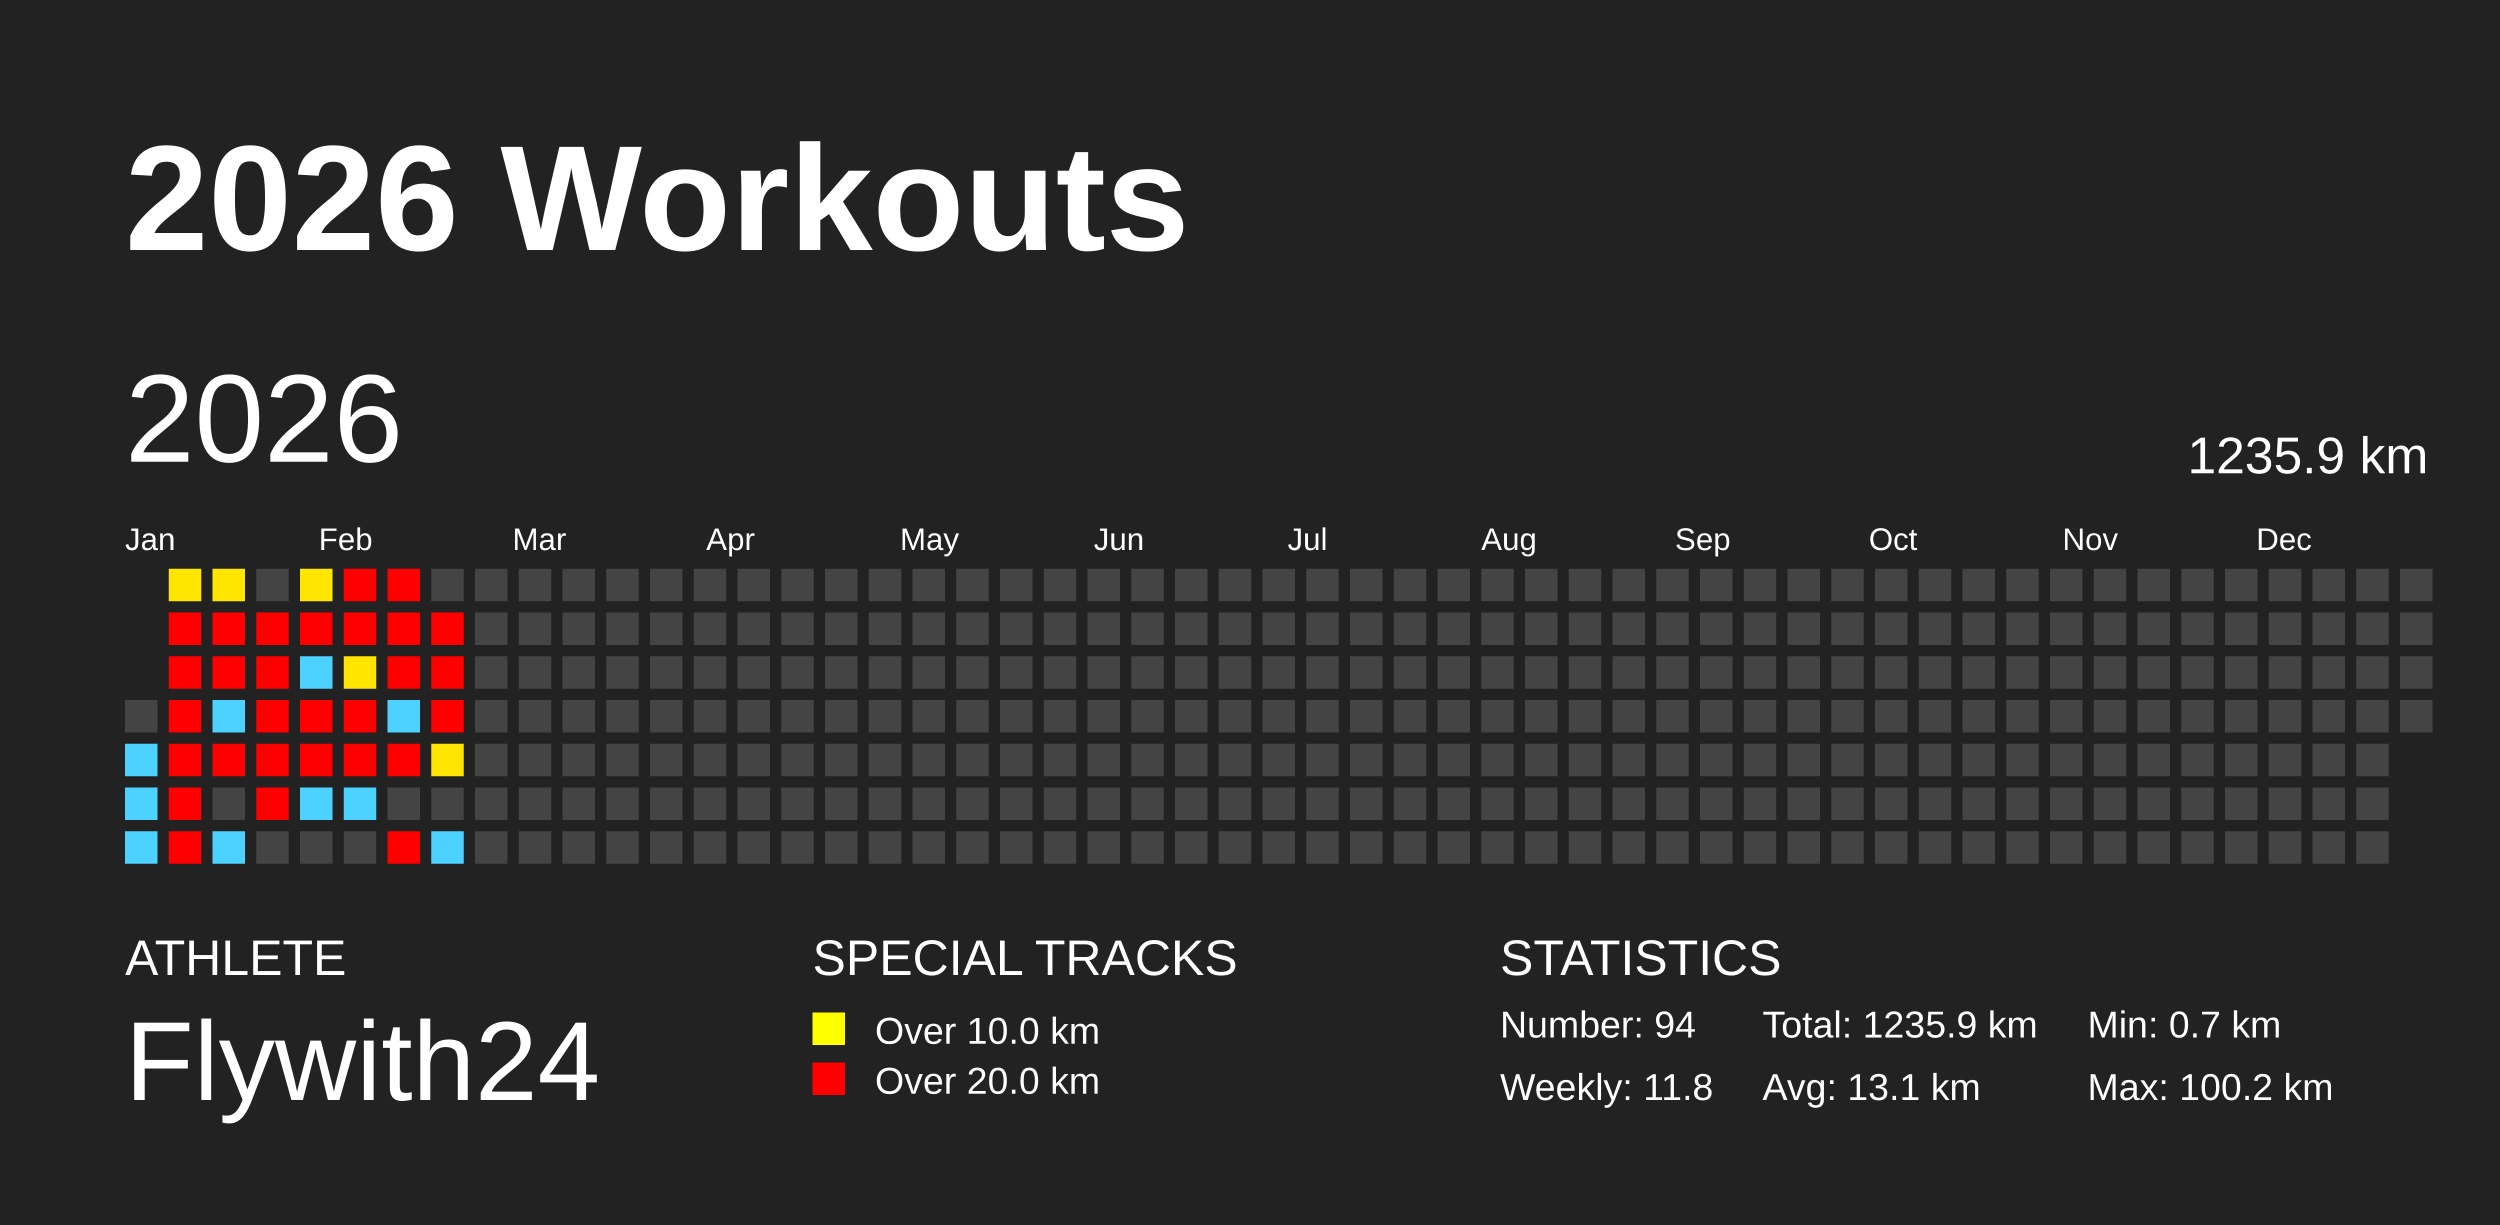
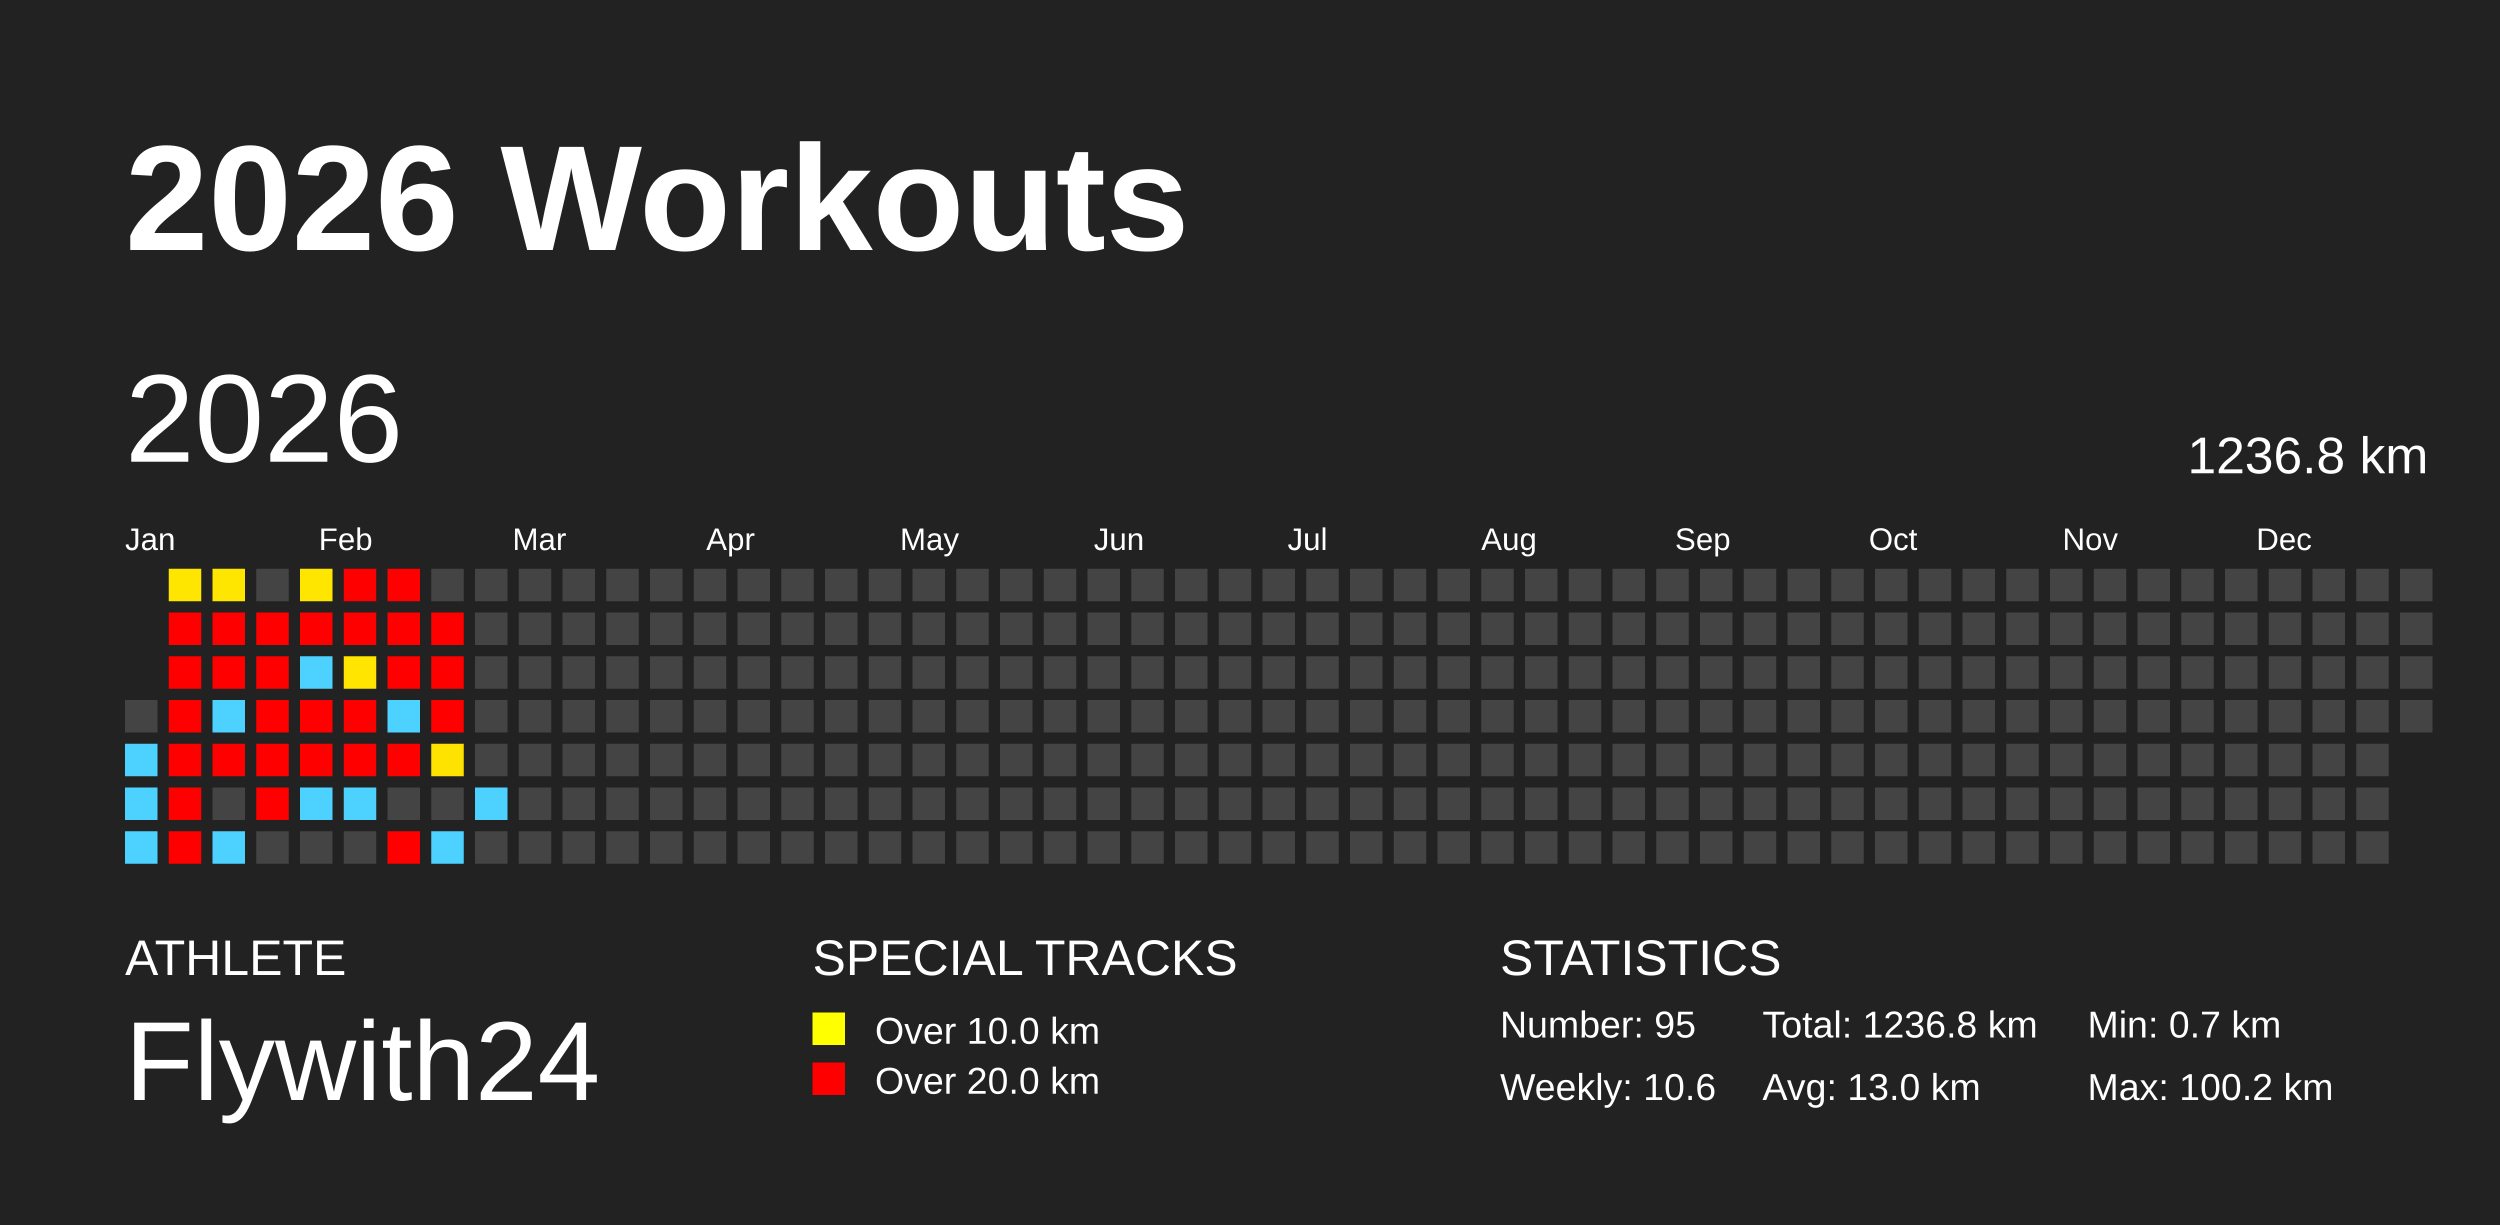
<svg xmlns="http://www.w3.org/2000/svg" baseProfile="full" height="98mm" version="1.1" viewBox="0,0,200,98" width="200mm">
  <defs />
  <rect fill="#222222" height="98" width="200" x="0" y="0" />
  <text fill="#FFFFFF" style="font-size:12px; font-family:Arial; font-weight:bold;" x="10" y="20">2026 Workouts</text>
  <text fill="#FFFFFF" style="font-size:4px; font-family:Arial" x="10" y="78">ATHLETE</text>
  <text fill="#FFFFFF" style="font-size:9px; font-family:Arial" x="10" y="88">Flywith24</text>
  <text fill="#FFFFFF" style="font-size:4px; font-family:Arial" x="65" y="78">SPECIAL TRACKS</text>
  <rect fill="yellow" height="2.6" width="2.6" x="65" y="81" />
  <text fill="#FFFFFF" style="font-size:3px; font-family:Arial" x="70" y="83.5">Over 10.0 km</text>
  <rect fill="red" height="2.6" width="2.6" x="65" y="85" />
  <text fill="#FFFFFF" style="font-size:3px; font-family:Arial" x="70" y="87.5">Over 20.0 km</text>
  <text fill="#FFFFFF" style="font-size:4px; font-family:Arial" x="120" y="78">STATISTICS</text>
-   <text fill="#FFFFFF" style="font-size:3px; font-family:Arial" x="120" y="83">Number: 94</text>
-   <text fill="#FFFFFF" style="font-size:3px; font-family:Arial" x="120" y="88">Weekly: 11.8</text>
-   <text fill="#FFFFFF" style="font-size:3px; font-family:Arial" x="141" y="83">Total: 1235.9 km</text>
-   <text fill="#FFFFFF" style="font-size:3px; font-family:Arial" x="141" y="88">Avg: 13.1 km</text>
+   <text fill="#FFFFFF" style="font-size:3px; font-family:Arial" x="120" y="83">Number: 95</text>
+   <text fill="#FFFFFF" style="font-size:3px; font-family:Arial" x="120" y="88">Weekly: 10.6</text>
+   <text fill="#FFFFFF" style="font-size:3px; font-family:Arial" x="141" y="83">Total: 1236.8 km</text>
+   <text fill="#FFFFFF" style="font-size:3px; font-family:Arial" x="141" y="88">Avg: 13.0 km</text>
  <text fill="#FFFFFF" style="font-size:3px; font-family:Arial" x="167" y="83">Min: 0.7 km</text>
  <text fill="#FFFFFF" style="font-size:3px; font-family:Arial" x="167" y="88">Max: 100.2 km</text>
  <text dominant-baseline="hanging" fill="#FFFFFF" style="font-size:10.0px; font-family:Arial;" x="10" y="30">2026</text>
-   <text dominant-baseline="hanging" fill="#FFFFFF" style="font-size:4.125px; font-family:Arial;" x="175" y="35">1235.9 km</text>
+   <text dominant-baseline="hanging" fill="#FFFFFF" style="font-size:4.125px; font-family:Arial;" x="175" y="35">1236.8 km</text>
  <text fill="#FFFFFF" style="font-size:2.5px; font-family:Arial" x="10.0" y="44">Jan</text>
  <text fill="#FFFFFF" style="font-size:2.5px; font-family:Arial" x="25.5" y="44">Feb</text>
  <text fill="#FFFFFF" style="font-size:2.5px; font-family:Arial" x="41.0" y="44">Mar</text>
  <text fill="#FFFFFF" style="font-size:2.5px; font-family:Arial" x="56.5" y="44">Apr</text>
  <text fill="#FFFFFF" style="font-size:2.5px; font-family:Arial" x="72.0" y="44">May</text>
  <text fill="#FFFFFF" style="font-size:2.5px; font-family:Arial" x="87.5" y="44">Jun</text>
  <text fill="#FFFFFF" style="font-size:2.5px; font-family:Arial" x="103.0" y="44">Jul</text>
  <text fill="#FFFFFF" style="font-size:2.5px; font-family:Arial" x="118.5" y="44">Aug</text>
  <text fill="#FFFFFF" style="font-size:2.5px; font-family:Arial" x="134.0" y="44">Sep</text>
  <text fill="#FFFFFF" style="font-size:2.5px; font-family:Arial" x="149.5" y="44">Oct</text>
  <text fill="#FFFFFF" style="font-size:2.5px; font-family:Arial" x="165.0" y="44">Nov</text>
  <text fill="#FFFFFF" style="font-size:2.5px; font-family:Arial" x="180.5" y="44">Dec</text>
  <rect fill="#444444" height="2.6" width="2.6" x="10.0" y="56.0" />
  <rect fill="#4dd2ff" height="2.6" width="2.6" x="10.0" y="59.5" />
  <rect fill="#4dd2ff" height="2.6" width="2.6" x="10.0" y="63.0" />
  <rect fill="#4dd2ff" height="2.6" width="2.6" x="10.0" y="66.5" />
  <rect fill="#ffe600" height="2.6" width="2.6" x="13.5" y="45.5" />
  <rect fill="red" height="2.6" width="2.6" x="13.5" y="49.0" />
  <rect fill="red" height="2.6" width="2.6" x="13.5" y="52.5" />
  <rect fill="red" height="2.6" width="2.6" x="13.5" y="56.0" />
  <rect fill="red" height="2.6" width="2.6" x="13.5" y="59.5" />
  <rect fill="red" height="2.6" width="2.6" x="13.5" y="63.0" />
  <rect fill="red" height="2.6" width="2.6" x="13.5" y="66.5" />
  <rect fill="#ffe600" height="2.6" width="2.6" x="17.0" y="45.5" />
  <rect fill="red" height="2.6" width="2.6" x="17.0" y="49.0" />
  <rect fill="red" height="2.6" width="2.6" x="17.0" y="52.5" />
  <rect fill="#4dd2ff" height="2.6" width="2.6" x="17.0" y="56.0" />
  <rect fill="red" height="2.6" width="2.6" x="17.0" y="59.5" />
  <rect fill="#444444" height="2.6" width="2.6" x="17.0" y="63.0" />
  <rect fill="#4dd2ff" height="2.6" width="2.6" x="17.0" y="66.5" />
  <rect fill="#444444" height="2.6" width="2.6" x="20.5" y="45.5" />
  <rect fill="red" height="2.6" width="2.6" x="20.5" y="49.0" />
  <rect fill="red" height="2.6" width="2.6" x="20.5" y="52.5" />
  <rect fill="red" height="2.6" width="2.6" x="20.5" y="56.0" />
  <rect fill="red" height="2.6" width="2.6" x="20.5" y="59.5" />
  <rect fill="red" height="2.6" width="2.6" x="20.5" y="63.0" />
  <rect fill="#444444" height="2.6" width="2.6" x="20.5" y="66.5" />
  <rect fill="#ffe600" height="2.6" width="2.6" x="24.0" y="45.5" />
  <rect fill="red" height="2.6" width="2.6" x="24.0" y="49.0" />
  <rect fill="#4dd2ff" height="2.6" width="2.6" x="24.0" y="52.5" />
  <rect fill="red" height="2.6" width="2.6" x="24.0" y="56.0" />
  <rect fill="red" height="2.6" width="2.6" x="24.0" y="59.5" />
  <rect fill="#4dd2ff" height="2.6" width="2.6" x="24.0" y="63.0" />
  <rect fill="#444444" height="2.6" width="2.6" x="24.0" y="66.5" />
  <rect fill="red" height="2.6" width="2.6" x="27.5" y="45.5" />
  <rect fill="red" height="2.6" width="2.6" x="27.5" y="49.0" />
  <rect fill="#ffe500" height="2.6" width="2.6" x="27.5" y="52.5" />
  <rect fill="red" height="2.6" width="2.6" x="27.5" y="56.0" />
  <rect fill="red" height="2.6" width="2.6" x="27.5" y="59.5" />
  <rect fill="#4dd2ff" height="2.6" width="2.6" x="27.5" y="63.0" />
  <rect fill="#444444" height="2.6" width="2.6" x="27.5" y="66.5" />
  <rect fill="red" height="2.6" width="2.6" x="31.0" y="45.5" />
  <rect fill="red" height="2.6" width="2.6" x="31.0" y="49.0" />
  <rect fill="red" height="2.6" width="2.6" x="31.0" y="52.5" />
  <rect fill="#4dd2ff" height="2.6" width="2.6" x="31.0" y="56.0" />
  <rect fill="red" height="2.6" width="2.6" x="31.0" y="59.5" />
  <rect fill="#444444" height="2.6" width="2.6" x="31.0" y="63.0" />
  <rect fill="red" height="2.6" width="2.6" x="31.0" y="66.5" />
  <rect fill="#444444" height="2.6" width="2.6" x="34.5" y="45.5" />
  <rect fill="red" height="2.6" width="2.6" x="34.5" y="49.0" />
  <rect fill="red" height="2.6" width="2.6" x="34.5" y="52.5" />
  <rect fill="red" height="2.6" width="2.6" x="34.5" y="56.0" />
-   <rect fill="#ffe400" height="2.6" width="2.6" x="34.5" y="59.5" />
+   <rect fill="#ffe300" height="2.6" width="2.6" x="34.5" y="59.5" />
  <rect fill="#444444" height="2.6" width="2.6" x="34.5" y="63.0" />
  <rect fill="#4dd2ff" height="2.6" width="2.6" x="34.5" y="66.5" />
  <rect fill="#444444" height="2.6" width="2.6" x="38.0" y="45.5" />
  <rect fill="#444444" height="2.6" width="2.6" x="38.0" y="49.0" />
  <rect fill="#444444" height="2.6" width="2.6" x="38.0" y="52.5" />
  <rect fill="#444444" height="2.6" width="2.6" x="38.0" y="56.0" />
  <rect fill="#444444" height="2.6" width="2.6" x="38.0" y="59.5" />
-   <rect fill="#444444" height="2.6" width="2.6" x="38.0" y="63.0" />
+   <rect fill="#4dd2ff" height="2.6" width="2.6" x="38.0" y="63.0" />
  <rect fill="#444444" height="2.6" width="2.6" x="38.0" y="66.5" />
  <rect fill="#444444" height="2.6" width="2.6" x="41.5" y="45.5" />
  <rect fill="#444444" height="2.6" width="2.6" x="41.5" y="49.0" />
  <rect fill="#444444" height="2.6" width="2.6" x="41.5" y="52.5" />
  <rect fill="#444444" height="2.6" width="2.6" x="41.5" y="56.0" />
  <rect fill="#444444" height="2.6" width="2.6" x="41.5" y="59.5" />
  <rect fill="#444444" height="2.6" width="2.6" x="41.5" y="63.0" />
  <rect fill="#444444" height="2.6" width="2.6" x="41.5" y="66.5" />
  <rect fill="#444444" height="2.6" width="2.6" x="45.0" y="45.5" />
  <rect fill="#444444" height="2.6" width="2.6" x="45.0" y="49.0" />
  <rect fill="#444444" height="2.6" width="2.6" x="45.0" y="52.5" />
  <rect fill="#444444" height="2.6" width="2.6" x="45.0" y="56.0" />
  <rect fill="#444444" height="2.6" width="2.6" x="45.0" y="59.5" />
  <rect fill="#444444" height="2.6" width="2.6" x="45.0" y="63.0" />
  <rect fill="#444444" height="2.6" width="2.6" x="45.0" y="66.5" />
  <rect fill="#444444" height="2.6" width="2.6" x="48.5" y="45.5" />
  <rect fill="#444444" height="2.6" width="2.6" x="48.5" y="49.0" />
  <rect fill="#444444" height="2.6" width="2.6" x="48.5" y="52.5" />
  <rect fill="#444444" height="2.6" width="2.6" x="48.5" y="56.0" />
  <rect fill="#444444" height="2.6" width="2.6" x="48.5" y="59.5" />
  <rect fill="#444444" height="2.6" width="2.6" x="48.5" y="63.0" />
  <rect fill="#444444" height="2.6" width="2.6" x="48.5" y="66.5" />
  <rect fill="#444444" height="2.6" width="2.6" x="52.0" y="45.5" />
  <rect fill="#444444" height="2.6" width="2.6" x="52.0" y="49.0" />
  <rect fill="#444444" height="2.6" width="2.6" x="52.0" y="52.5" />
  <rect fill="#444444" height="2.6" width="2.6" x="52.0" y="56.0" />
  <rect fill="#444444" height="2.6" width="2.6" x="52.0" y="59.5" />
  <rect fill="#444444" height="2.6" width="2.6" x="52.0" y="63.0" />
  <rect fill="#444444" height="2.6" width="2.6" x="52.0" y="66.5" />
  <rect fill="#444444" height="2.6" width="2.6" x="55.5" y="45.5" />
  <rect fill="#444444" height="2.6" width="2.6" x="55.5" y="49.0" />
  <rect fill="#444444" height="2.6" width="2.6" x="55.5" y="52.5" />
  <rect fill="#444444" height="2.6" width="2.6" x="55.5" y="56.0" />
  <rect fill="#444444" height="2.6" width="2.6" x="55.5" y="59.5" />
  <rect fill="#444444" height="2.6" width="2.6" x="55.5" y="63.0" />
  <rect fill="#444444" height="2.6" width="2.6" x="55.5" y="66.5" />
  <rect fill="#444444" height="2.6" width="2.6" x="59.0" y="45.5" />
  <rect fill="#444444" height="2.6" width="2.6" x="59.0" y="49.0" />
  <rect fill="#444444" height="2.6" width="2.6" x="59.0" y="52.5" />
  <rect fill="#444444" height="2.6" width="2.6" x="59.0" y="56.0" />
  <rect fill="#444444" height="2.6" width="2.6" x="59.0" y="59.5" />
  <rect fill="#444444" height="2.6" width="2.6" x="59.0" y="63.0" />
  <rect fill="#444444" height="2.6" width="2.6" x="59.0" y="66.5" />
  <rect fill="#444444" height="2.6" width="2.6" x="62.5" y="45.5" />
  <rect fill="#444444" height="2.6" width="2.6" x="62.5" y="49.0" />
  <rect fill="#444444" height="2.6" width="2.6" x="62.5" y="52.5" />
  <rect fill="#444444" height="2.6" width="2.6" x="62.5" y="56.0" />
  <rect fill="#444444" height="2.6" width="2.6" x="62.5" y="59.5" />
  <rect fill="#444444" height="2.6" width="2.6" x="62.5" y="63.0" />
  <rect fill="#444444" height="2.6" width="2.6" x="62.5" y="66.5" />
  <rect fill="#444444" height="2.6" width="2.6" x="66.0" y="45.5" />
  <rect fill="#444444" height="2.6" width="2.6" x="66.0" y="49.0" />
  <rect fill="#444444" height="2.6" width="2.6" x="66.0" y="52.5" />
  <rect fill="#444444" height="2.6" width="2.6" x="66.0" y="56.0" />
  <rect fill="#444444" height="2.6" width="2.6" x="66.0" y="59.5" />
  <rect fill="#444444" height="2.6" width="2.6" x="66.0" y="63.0" />
  <rect fill="#444444" height="2.6" width="2.6" x="66.0" y="66.5" />
  <rect fill="#444444" height="2.6" width="2.6" x="69.5" y="45.5" />
  <rect fill="#444444" height="2.6" width="2.6" x="69.5" y="49.0" />
  <rect fill="#444444" height="2.6" width="2.6" x="69.5" y="52.5" />
  <rect fill="#444444" height="2.6" width="2.6" x="69.5" y="56.0" />
  <rect fill="#444444" height="2.6" width="2.6" x="69.5" y="59.5" />
  <rect fill="#444444" height="2.6" width="2.6" x="69.5" y="63.0" />
  <rect fill="#444444" height="2.6" width="2.6" x="69.5" y="66.5" />
  <rect fill="#444444" height="2.6" width="2.6" x="73.0" y="45.5" />
  <rect fill="#444444" height="2.6" width="2.6" x="73.0" y="49.0" />
  <rect fill="#444444" height="2.6" width="2.6" x="73.0" y="52.5" />
  <rect fill="#444444" height="2.6" width="2.6" x="73.0" y="56.0" />
  <rect fill="#444444" height="2.6" width="2.6" x="73.0" y="59.5" />
  <rect fill="#444444" height="2.6" width="2.6" x="73.0" y="63.0" />
  <rect fill="#444444" height="2.6" width="2.6" x="73.0" y="66.5" />
  <rect fill="#444444" height="2.6" width="2.6" x="76.5" y="45.5" />
  <rect fill="#444444" height="2.6" width="2.6" x="76.5" y="49.0" />
  <rect fill="#444444" height="2.6" width="2.6" x="76.5" y="52.5" />
  <rect fill="#444444" height="2.6" width="2.6" x="76.5" y="56.0" />
  <rect fill="#444444" height="2.6" width="2.6" x="76.5" y="59.5" />
  <rect fill="#444444" height="2.6" width="2.6" x="76.5" y="63.0" />
  <rect fill="#444444" height="2.6" width="2.6" x="76.5" y="66.5" />
  <rect fill="#444444" height="2.6" width="2.6" x="80.0" y="45.5" />
  <rect fill="#444444" height="2.6" width="2.6" x="80.0" y="49.0" />
  <rect fill="#444444" height="2.6" width="2.6" x="80.0" y="52.5" />
  <rect fill="#444444" height="2.6" width="2.6" x="80.0" y="56.0" />
  <rect fill="#444444" height="2.6" width="2.6" x="80.0" y="59.5" />
  <rect fill="#444444" height="2.6" width="2.6" x="80.0" y="63.0" />
  <rect fill="#444444" height="2.6" width="2.6" x="80.0" y="66.5" />
  <rect fill="#444444" height="2.6" width="2.6" x="83.5" y="45.5" />
  <rect fill="#444444" height="2.6" width="2.6" x="83.5" y="49.0" />
  <rect fill="#444444" height="2.6" width="2.6" x="83.5" y="52.5" />
  <rect fill="#444444" height="2.6" width="2.6" x="83.5" y="56.0" />
  <rect fill="#444444" height="2.6" width="2.6" x="83.5" y="59.5" />
  <rect fill="#444444" height="2.6" width="2.6" x="83.5" y="63.0" />
  <rect fill="#444444" height="2.6" width="2.6" x="83.5" y="66.5" />
  <rect fill="#444444" height="2.6" width="2.6" x="87.0" y="45.5" />
  <rect fill="#444444" height="2.6" width="2.6" x="87.0" y="49.0" />
  <rect fill="#444444" height="2.6" width="2.6" x="87.0" y="52.5" />
  <rect fill="#444444" height="2.6" width="2.6" x="87.0" y="56.0" />
  <rect fill="#444444" height="2.6" width="2.6" x="87.0" y="59.5" />
  <rect fill="#444444" height="2.6" width="2.6" x="87.0" y="63.0" />
  <rect fill="#444444" height="2.6" width="2.6" x="87.0" y="66.5" />
  <rect fill="#444444" height="2.6" width="2.6" x="90.5" y="45.5" />
  <rect fill="#444444" height="2.6" width="2.6" x="90.5" y="49.0" />
  <rect fill="#444444" height="2.6" width="2.6" x="90.5" y="52.5" />
  <rect fill="#444444" height="2.6" width="2.6" x="90.5" y="56.0" />
  <rect fill="#444444" height="2.6" width="2.6" x="90.5" y="59.5" />
  <rect fill="#444444" height="2.6" width="2.6" x="90.5" y="63.0" />
  <rect fill="#444444" height="2.6" width="2.6" x="90.5" y="66.5" />
  <rect fill="#444444" height="2.6" width="2.6" x="94.0" y="45.5" />
  <rect fill="#444444" height="2.6" width="2.6" x="94.0" y="49.0" />
  <rect fill="#444444" height="2.6" width="2.6" x="94.0" y="52.5" />
  <rect fill="#444444" height="2.6" width="2.6" x="94.0" y="56.0" />
  <rect fill="#444444" height="2.6" width="2.6" x="94.0" y="59.5" />
  <rect fill="#444444" height="2.6" width="2.6" x="94.0" y="63.0" />
  <rect fill="#444444" height="2.6" width="2.6" x="94.0" y="66.5" />
  <rect fill="#444444" height="2.6" width="2.6" x="97.5" y="45.5" />
  <rect fill="#444444" height="2.6" width="2.6" x="97.5" y="49.0" />
  <rect fill="#444444" height="2.6" width="2.6" x="97.5" y="52.5" />
  <rect fill="#444444" height="2.6" width="2.6" x="97.5" y="56.0" />
  <rect fill="#444444" height="2.6" width="2.6" x="97.5" y="59.5" />
  <rect fill="#444444" height="2.6" width="2.6" x="97.5" y="63.0" />
  <rect fill="#444444" height="2.6" width="2.6" x="97.5" y="66.5" />
  <rect fill="#444444" height="2.6" width="2.6" x="101.0" y="45.5" />
  <rect fill="#444444" height="2.6" width="2.6" x="101.0" y="49.0" />
  <rect fill="#444444" height="2.6" width="2.6" x="101.0" y="52.5" />
  <rect fill="#444444" height="2.6" width="2.6" x="101.0" y="56.0" />
  <rect fill="#444444" height="2.6" width="2.6" x="101.0" y="59.5" />
  <rect fill="#444444" height="2.6" width="2.6" x="101.0" y="63.0" />
  <rect fill="#444444" height="2.6" width="2.6" x="101.0" y="66.5" />
  <rect fill="#444444" height="2.6" width="2.6" x="104.5" y="45.5" />
  <rect fill="#444444" height="2.6" width="2.6" x="104.5" y="49.0" />
  <rect fill="#444444" height="2.6" width="2.6" x="104.5" y="52.5" />
  <rect fill="#444444" height="2.6" width="2.6" x="104.5" y="56.0" />
  <rect fill="#444444" height="2.6" width="2.6" x="104.5" y="59.5" />
  <rect fill="#444444" height="2.6" width="2.6" x="104.5" y="63.0" />
  <rect fill="#444444" height="2.6" width="2.6" x="104.5" y="66.5" />
  <rect fill="#444444" height="2.6" width="2.6" x="108.0" y="45.5" />
  <rect fill="#444444" height="2.6" width="2.6" x="108.0" y="49.0" />
  <rect fill="#444444" height="2.6" width="2.6" x="108.0" y="52.5" />
  <rect fill="#444444" height="2.6" width="2.6" x="108.0" y="56.0" />
  <rect fill="#444444" height="2.6" width="2.6" x="108.0" y="59.5" />
  <rect fill="#444444" height="2.6" width="2.6" x="108.0" y="63.0" />
  <rect fill="#444444" height="2.6" width="2.6" x="108.0" y="66.5" />
  <rect fill="#444444" height="2.6" width="2.6" x="111.5" y="45.5" />
  <rect fill="#444444" height="2.6" width="2.6" x="111.5" y="49.0" />
  <rect fill="#444444" height="2.6" width="2.6" x="111.5" y="52.5" />
  <rect fill="#444444" height="2.6" width="2.6" x="111.5" y="56.0" />
  <rect fill="#444444" height="2.6" width="2.6" x="111.5" y="59.5" />
  <rect fill="#444444" height="2.6" width="2.6" x="111.5" y="63.0" />
  <rect fill="#444444" height="2.6" width="2.6" x="111.5" y="66.5" />
  <rect fill="#444444" height="2.6" width="2.6" x="115.0" y="45.5" />
  <rect fill="#444444" height="2.6" width="2.6" x="115.0" y="49.0" />
  <rect fill="#444444" height="2.6" width="2.6" x="115.0" y="52.5" />
  <rect fill="#444444" height="2.6" width="2.6" x="115.0" y="56.0" />
  <rect fill="#444444" height="2.6" width="2.6" x="115.0" y="59.5" />
  <rect fill="#444444" height="2.6" width="2.6" x="115.0" y="63.0" />
  <rect fill="#444444" height="2.6" width="2.6" x="115.0" y="66.5" />
  <rect fill="#444444" height="2.6" width="2.6" x="118.5" y="45.5" />
  <rect fill="#444444" height="2.6" width="2.6" x="118.5" y="49.0" />
  <rect fill="#444444" height="2.6" width="2.6" x="118.5" y="52.5" />
  <rect fill="#444444" height="2.6" width="2.6" x="118.5" y="56.0" />
  <rect fill="#444444" height="2.6" width="2.6" x="118.5" y="59.5" />
  <rect fill="#444444" height="2.6" width="2.6" x="118.5" y="63.0" />
  <rect fill="#444444" height="2.6" width="2.6" x="118.5" y="66.5" />
  <rect fill="#444444" height="2.6" width="2.6" x="122.0" y="45.5" />
  <rect fill="#444444" height="2.6" width="2.6" x="122.0" y="49.0" />
  <rect fill="#444444" height="2.6" width="2.6" x="122.0" y="52.5" />
  <rect fill="#444444" height="2.6" width="2.6" x="122.0" y="56.0" />
  <rect fill="#444444" height="2.6" width="2.6" x="122.0" y="59.5" />
  <rect fill="#444444" height="2.6" width="2.6" x="122.0" y="63.0" />
  <rect fill="#444444" height="2.6" width="2.6" x="122.0" y="66.5" />
  <rect fill="#444444" height="2.6" width="2.6" x="125.5" y="45.5" />
  <rect fill="#444444" height="2.6" width="2.6" x="125.5" y="49.0" />
  <rect fill="#444444" height="2.6" width="2.6" x="125.5" y="52.5" />
  <rect fill="#444444" height="2.6" width="2.6" x="125.5" y="56.0" />
  <rect fill="#444444" height="2.6" width="2.6" x="125.5" y="59.5" />
  <rect fill="#444444" height="2.6" width="2.6" x="125.5" y="63.0" />
  <rect fill="#444444" height="2.6" width="2.6" x="125.5" y="66.5" />
  <rect fill="#444444" height="2.6" width="2.6" x="129.0" y="45.5" />
  <rect fill="#444444" height="2.6" width="2.6" x="129.0" y="49.0" />
  <rect fill="#444444" height="2.6" width="2.6" x="129.0" y="52.5" />
  <rect fill="#444444" height="2.6" width="2.6" x="129.0" y="56.0" />
  <rect fill="#444444" height="2.6" width="2.6" x="129.0" y="59.5" />
  <rect fill="#444444" height="2.6" width="2.6" x="129.0" y="63.0" />
  <rect fill="#444444" height="2.6" width="2.6" x="129.0" y="66.5" />
  <rect fill="#444444" height="2.6" width="2.6" x="132.5" y="45.5" />
  <rect fill="#444444" height="2.6" width="2.6" x="132.5" y="49.0" />
  <rect fill="#444444" height="2.6" width="2.6" x="132.5" y="52.5" />
  <rect fill="#444444" height="2.6" width="2.6" x="132.5" y="56.0" />
  <rect fill="#444444" height="2.6" width="2.6" x="132.5" y="59.5" />
  <rect fill="#444444" height="2.6" width="2.6" x="132.5" y="63.0" />
  <rect fill="#444444" height="2.6" width="2.6" x="132.5" y="66.5" />
  <rect fill="#444444" height="2.6" width="2.6" x="136.0" y="45.5" />
  <rect fill="#444444" height="2.6" width="2.6" x="136.0" y="49.0" />
  <rect fill="#444444" height="2.6" width="2.6" x="136.0" y="52.5" />
  <rect fill="#444444" height="2.6" width="2.6" x="136.0" y="56.0" />
  <rect fill="#444444" height="2.6" width="2.6" x="136.0" y="59.5" />
  <rect fill="#444444" height="2.6" width="2.6" x="136.0" y="63.0" />
  <rect fill="#444444" height="2.6" width="2.6" x="136.0" y="66.5" />
  <rect fill="#444444" height="2.6" width="2.6" x="139.5" y="45.5" />
  <rect fill="#444444" height="2.6" width="2.6" x="139.5" y="49.0" />
  <rect fill="#444444" height="2.6" width="2.6" x="139.5" y="52.5" />
  <rect fill="#444444" height="2.6" width="2.6" x="139.5" y="56.0" />
  <rect fill="#444444" height="2.6" width="2.6" x="139.5" y="59.5" />
  <rect fill="#444444" height="2.6" width="2.6" x="139.5" y="63.0" />
  <rect fill="#444444" height="2.6" width="2.6" x="139.5" y="66.5" />
  <rect fill="#444444" height="2.6" width="2.6" x="143.0" y="45.5" />
  <rect fill="#444444" height="2.6" width="2.6" x="143.0" y="49.0" />
  <rect fill="#444444" height="2.6" width="2.6" x="143.0" y="52.5" />
  <rect fill="#444444" height="2.6" width="2.6" x="143.0" y="56.0" />
  <rect fill="#444444" height="2.6" width="2.6" x="143.0" y="59.5" />
  <rect fill="#444444" height="2.6" width="2.6" x="143.0" y="63.0" />
  <rect fill="#444444" height="2.6" width="2.6" x="143.0" y="66.5" />
  <rect fill="#444444" height="2.6" width="2.6" x="146.5" y="45.5" />
  <rect fill="#444444" height="2.6" width="2.6" x="146.5" y="49.0" />
  <rect fill="#444444" height="2.6" width="2.6" x="146.5" y="52.5" />
  <rect fill="#444444" height="2.6" width="2.6" x="146.5" y="56.0" />
  <rect fill="#444444" height="2.6" width="2.6" x="146.5" y="59.5" />
  <rect fill="#444444" height="2.6" width="2.6" x="146.5" y="63.0" />
  <rect fill="#444444" height="2.6" width="2.6" x="146.5" y="66.5" />
  <rect fill="#444444" height="2.6" width="2.6" x="150.0" y="45.5" />
  <rect fill="#444444" height="2.6" width="2.6" x="150.0" y="49.0" />
  <rect fill="#444444" height="2.6" width="2.6" x="150.0" y="52.5" />
  <rect fill="#444444" height="2.6" width="2.6" x="150.0" y="56.0" />
  <rect fill="#444444" height="2.6" width="2.6" x="150.0" y="59.5" />
  <rect fill="#444444" height="2.6" width="2.6" x="150.0" y="63.0" />
  <rect fill="#444444" height="2.6" width="2.6" x="150.0" y="66.5" />
  <rect fill="#444444" height="2.6" width="2.6" x="153.5" y="45.5" />
  <rect fill="#444444" height="2.6" width="2.6" x="153.5" y="49.0" />
  <rect fill="#444444" height="2.6" width="2.6" x="153.5" y="52.5" />
  <rect fill="#444444" height="2.6" width="2.6" x="153.5" y="56.0" />
  <rect fill="#444444" height="2.6" width="2.6" x="153.5" y="59.5" />
  <rect fill="#444444" height="2.6" width="2.6" x="153.5" y="63.0" />
  <rect fill="#444444" height="2.6" width="2.6" x="153.5" y="66.5" />
  <rect fill="#444444" height="2.6" width="2.6" x="157.0" y="45.5" />
  <rect fill="#444444" height="2.6" width="2.6" x="157.0" y="49.0" />
  <rect fill="#444444" height="2.6" width="2.6" x="157.0" y="52.5" />
  <rect fill="#444444" height="2.6" width="2.6" x="157.0" y="56.0" />
  <rect fill="#444444" height="2.6" width="2.6" x="157.0" y="59.5" />
  <rect fill="#444444" height="2.6" width="2.6" x="157.0" y="63.0" />
  <rect fill="#444444" height="2.6" width="2.6" x="157.0" y="66.5" />
  <rect fill="#444444" height="2.6" width="2.6" x="160.5" y="45.5" />
  <rect fill="#444444" height="2.6" width="2.6" x="160.5" y="49.0" />
  <rect fill="#444444" height="2.6" width="2.6" x="160.5" y="52.5" />
  <rect fill="#444444" height="2.6" width="2.6" x="160.5" y="56.0" />
  <rect fill="#444444" height="2.6" width="2.6" x="160.5" y="59.5" />
  <rect fill="#444444" height="2.6" width="2.6" x="160.5" y="63.0" />
  <rect fill="#444444" height="2.6" width="2.6" x="160.5" y="66.5" />
  <rect fill="#444444" height="2.6" width="2.6" x="164.0" y="45.5" />
  <rect fill="#444444" height="2.6" width="2.6" x="164.0" y="49.0" />
  <rect fill="#444444" height="2.6" width="2.6" x="164.0" y="52.5" />
  <rect fill="#444444" height="2.6" width="2.6" x="164.0" y="56.0" />
  <rect fill="#444444" height="2.6" width="2.6" x="164.0" y="59.5" />
  <rect fill="#444444" height="2.6" width="2.6" x="164.0" y="63.0" />
  <rect fill="#444444" height="2.6" width="2.6" x="164.0" y="66.5" />
  <rect fill="#444444" height="2.6" width="2.6" x="167.5" y="45.5" />
  <rect fill="#444444" height="2.6" width="2.6" x="167.5" y="49.0" />
  <rect fill="#444444" height="2.6" width="2.6" x="167.5" y="52.5" />
  <rect fill="#444444" height="2.6" width="2.6" x="167.5" y="56.0" />
  <rect fill="#444444" height="2.6" width="2.6" x="167.5" y="59.5" />
  <rect fill="#444444" height="2.6" width="2.6" x="167.5" y="63.0" />
  <rect fill="#444444" height="2.6" width="2.6" x="167.5" y="66.5" />
  <rect fill="#444444" height="2.6" width="2.6" x="171.0" y="45.5" />
  <rect fill="#444444" height="2.6" width="2.6" x="171.0" y="49.0" />
  <rect fill="#444444" height="2.6" width="2.6" x="171.0" y="52.5" />
  <rect fill="#444444" height="2.6" width="2.6" x="171.0" y="56.0" />
  <rect fill="#444444" height="2.6" width="2.6" x="171.0" y="59.5" />
  <rect fill="#444444" height="2.6" width="2.6" x="171.0" y="63.0" />
  <rect fill="#444444" height="2.6" width="2.6" x="171.0" y="66.5" />
  <rect fill="#444444" height="2.6" width="2.6" x="174.5" y="45.5" />
  <rect fill="#444444" height="2.6" width="2.6" x="174.5" y="49.0" />
  <rect fill="#444444" height="2.6" width="2.6" x="174.5" y="52.5" />
  <rect fill="#444444" height="2.6" width="2.6" x="174.5" y="56.0" />
  <rect fill="#444444" height="2.6" width="2.6" x="174.5" y="59.5" />
  <rect fill="#444444" height="2.6" width="2.6" x="174.5" y="63.0" />
  <rect fill="#444444" height="2.6" width="2.6" x="174.5" y="66.5" />
  <rect fill="#444444" height="2.6" width="2.6" x="178.0" y="45.5" />
  <rect fill="#444444" height="2.6" width="2.6" x="178.0" y="49.0" />
  <rect fill="#444444" height="2.6" width="2.6" x="178.0" y="52.5" />
  <rect fill="#444444" height="2.6" width="2.6" x="178.0" y="56.0" />
  <rect fill="#444444" height="2.6" width="2.6" x="178.0" y="59.5" />
  <rect fill="#444444" height="2.6" width="2.6" x="178.0" y="63.0" />
  <rect fill="#444444" height="2.6" width="2.6" x="178.0" y="66.5" />
  <rect fill="#444444" height="2.6" width="2.6" x="181.5" y="45.5" />
  <rect fill="#444444" height="2.6" width="2.6" x="181.5" y="49.0" />
  <rect fill="#444444" height="2.6" width="2.6" x="181.5" y="52.5" />
  <rect fill="#444444" height="2.6" width="2.6" x="181.5" y="56.0" />
  <rect fill="#444444" height="2.6" width="2.6" x="181.5" y="59.5" />
  <rect fill="#444444" height="2.6" width="2.6" x="181.5" y="63.0" />
  <rect fill="#444444" height="2.6" width="2.6" x="181.5" y="66.5" />
  <rect fill="#444444" height="2.6" width="2.6" x="185.0" y="45.5" />
  <rect fill="#444444" height="2.6" width="2.6" x="185.0" y="49.0" />
  <rect fill="#444444" height="2.6" width="2.6" x="185.0" y="52.5" />
  <rect fill="#444444" height="2.6" width="2.6" x="185.0" y="56.0" />
  <rect fill="#444444" height="2.6" width="2.6" x="185.0" y="59.5" />
  <rect fill="#444444" height="2.6" width="2.6" x="185.0" y="63.0" />
  <rect fill="#444444" height="2.6" width="2.6" x="185.0" y="66.5" />
  <rect fill="#444444" height="2.6" width="2.6" x="188.5" y="45.5" />
  <rect fill="#444444" height="2.6" width="2.6" x="188.5" y="49.0" />
  <rect fill="#444444" height="2.6" width="2.6" x="188.5" y="52.5" />
  <rect fill="#444444" height="2.6" width="2.6" x="188.5" y="56.0" />
  <rect fill="#444444" height="2.6" width="2.6" x="188.5" y="59.5" />
  <rect fill="#444444" height="2.6" width="2.6" x="188.5" y="63.0" />
  <rect fill="#444444" height="2.6" width="2.6" x="188.5" y="66.5" />
  <rect fill="#444444" height="2.6" width="2.6" x="192.0" y="45.5" />
  <rect fill="#444444" height="2.6" width="2.6" x="192.0" y="49.0" />
  <rect fill="#444444" height="2.6" width="2.6" x="192.0" y="52.5" />
  <rect fill="#444444" height="2.6" width="2.6" x="192.0" y="56.0" />
</svg>
